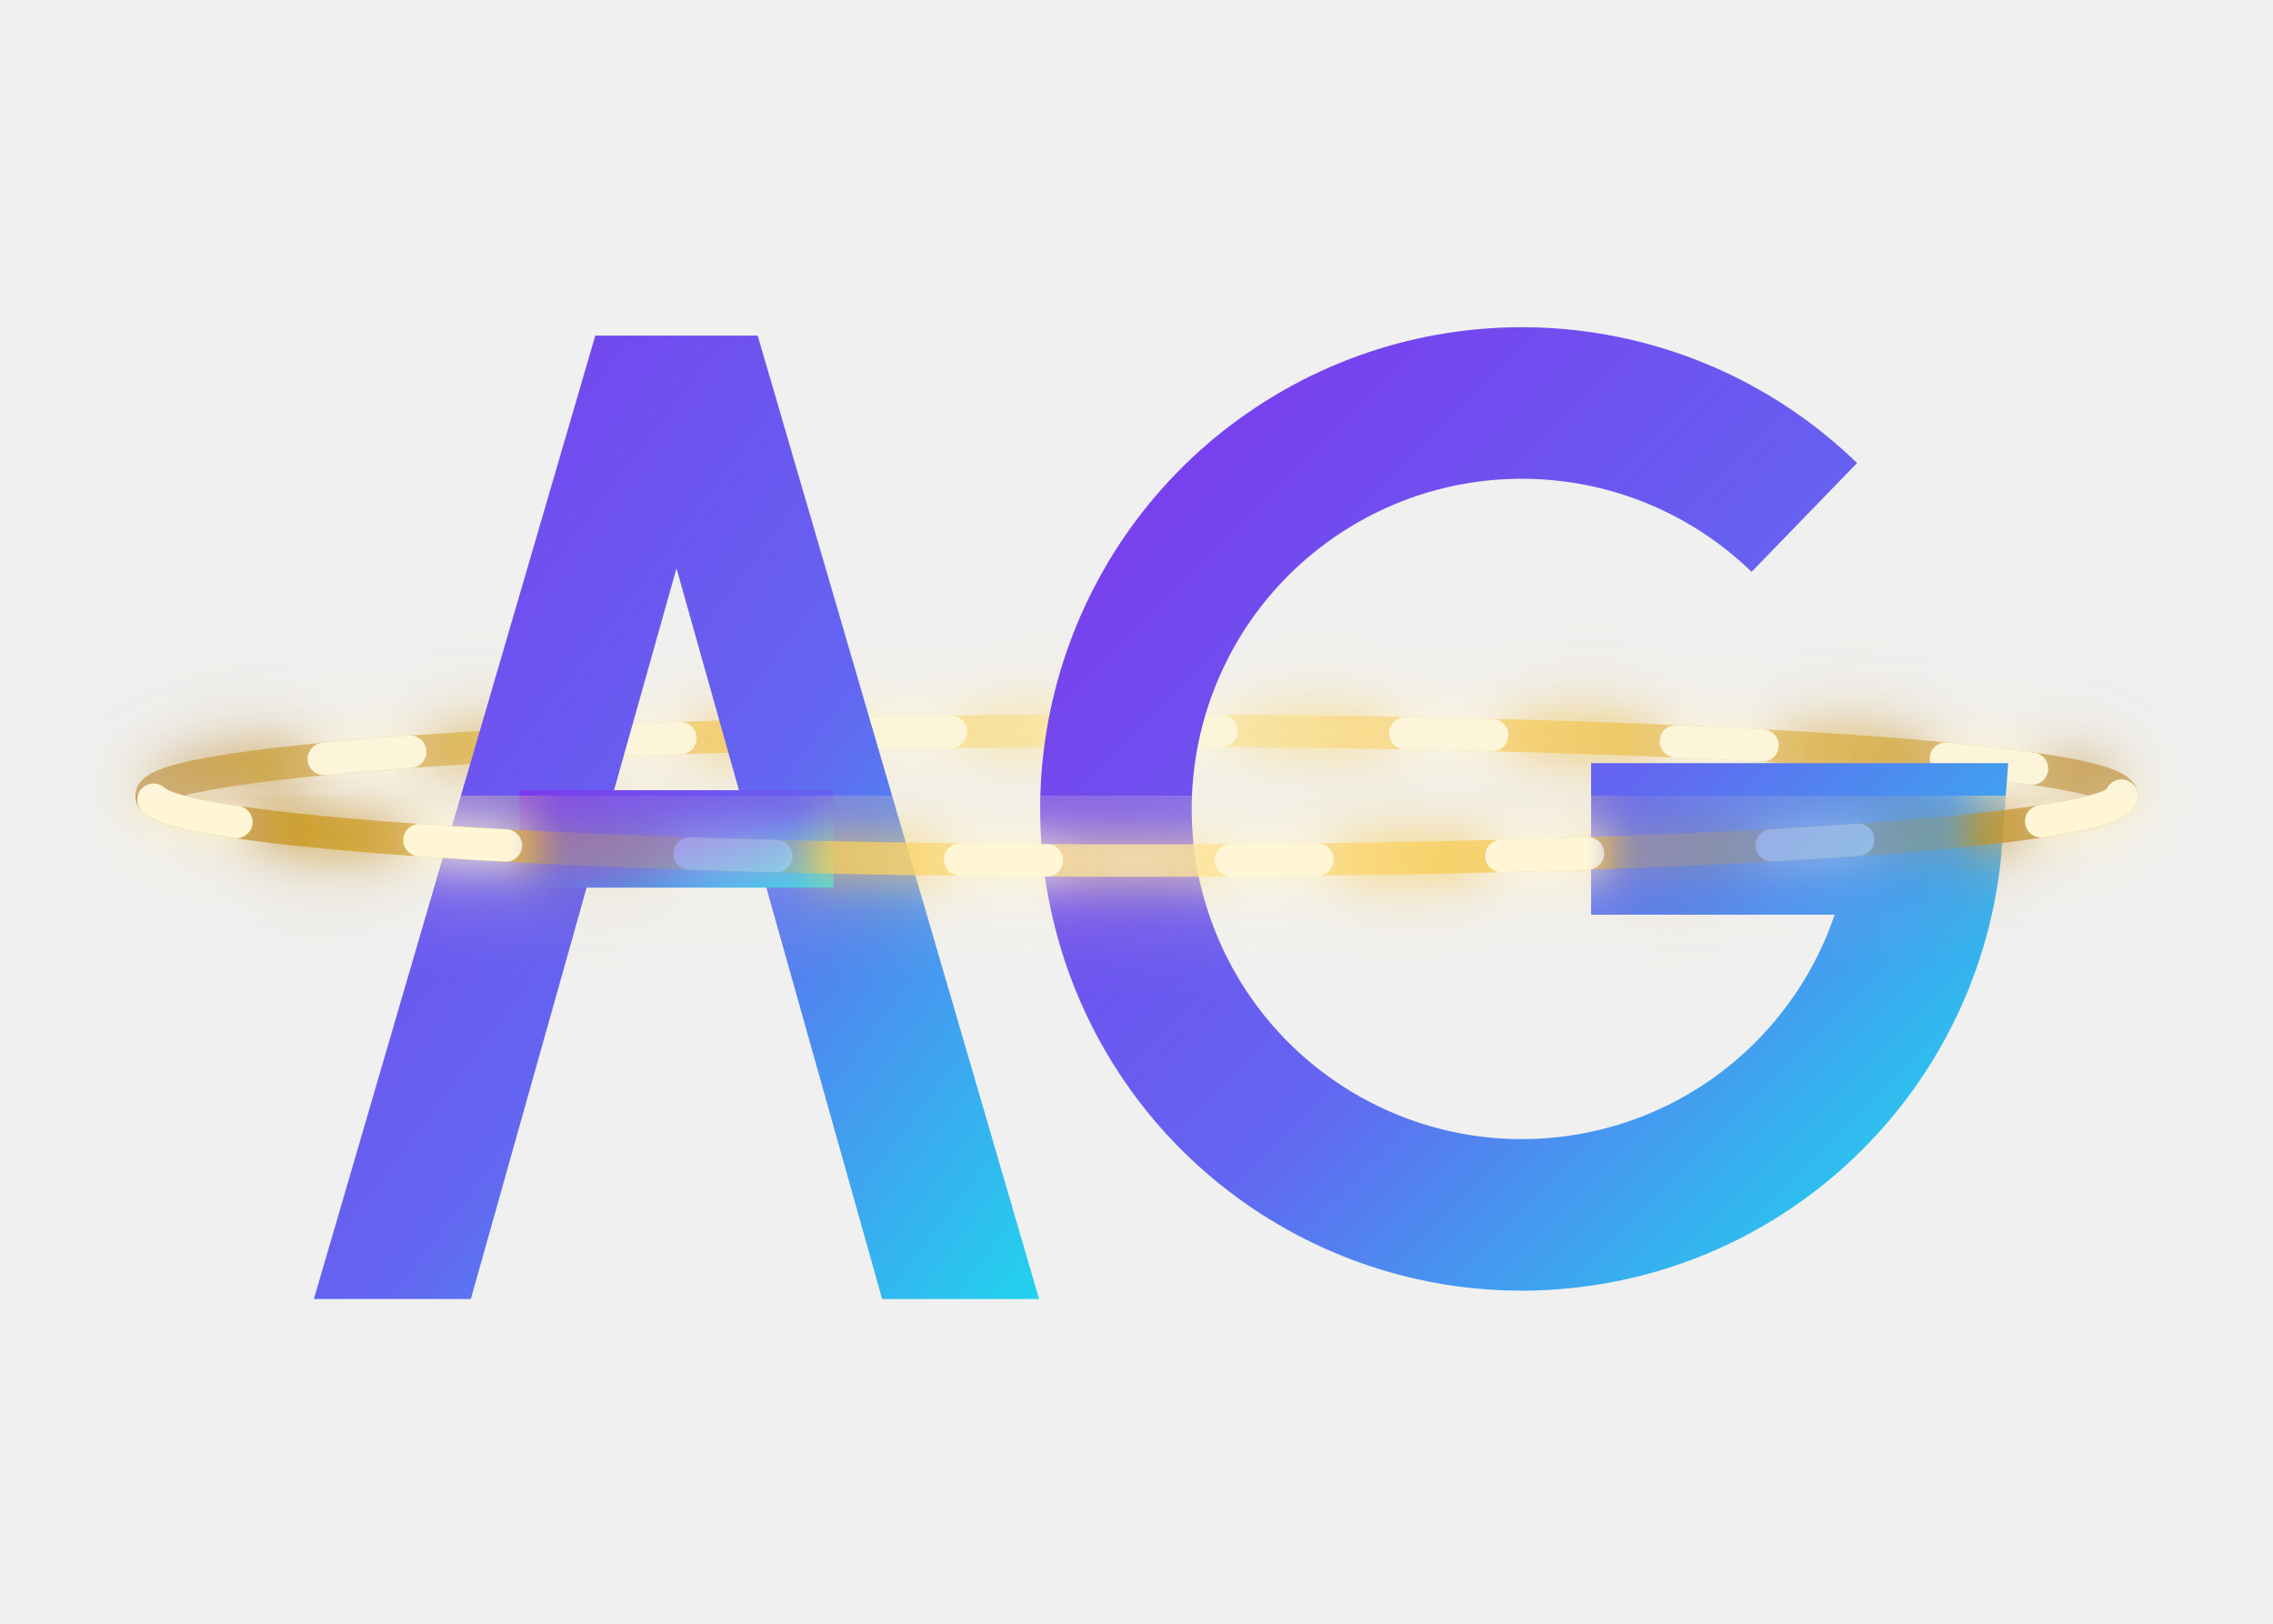
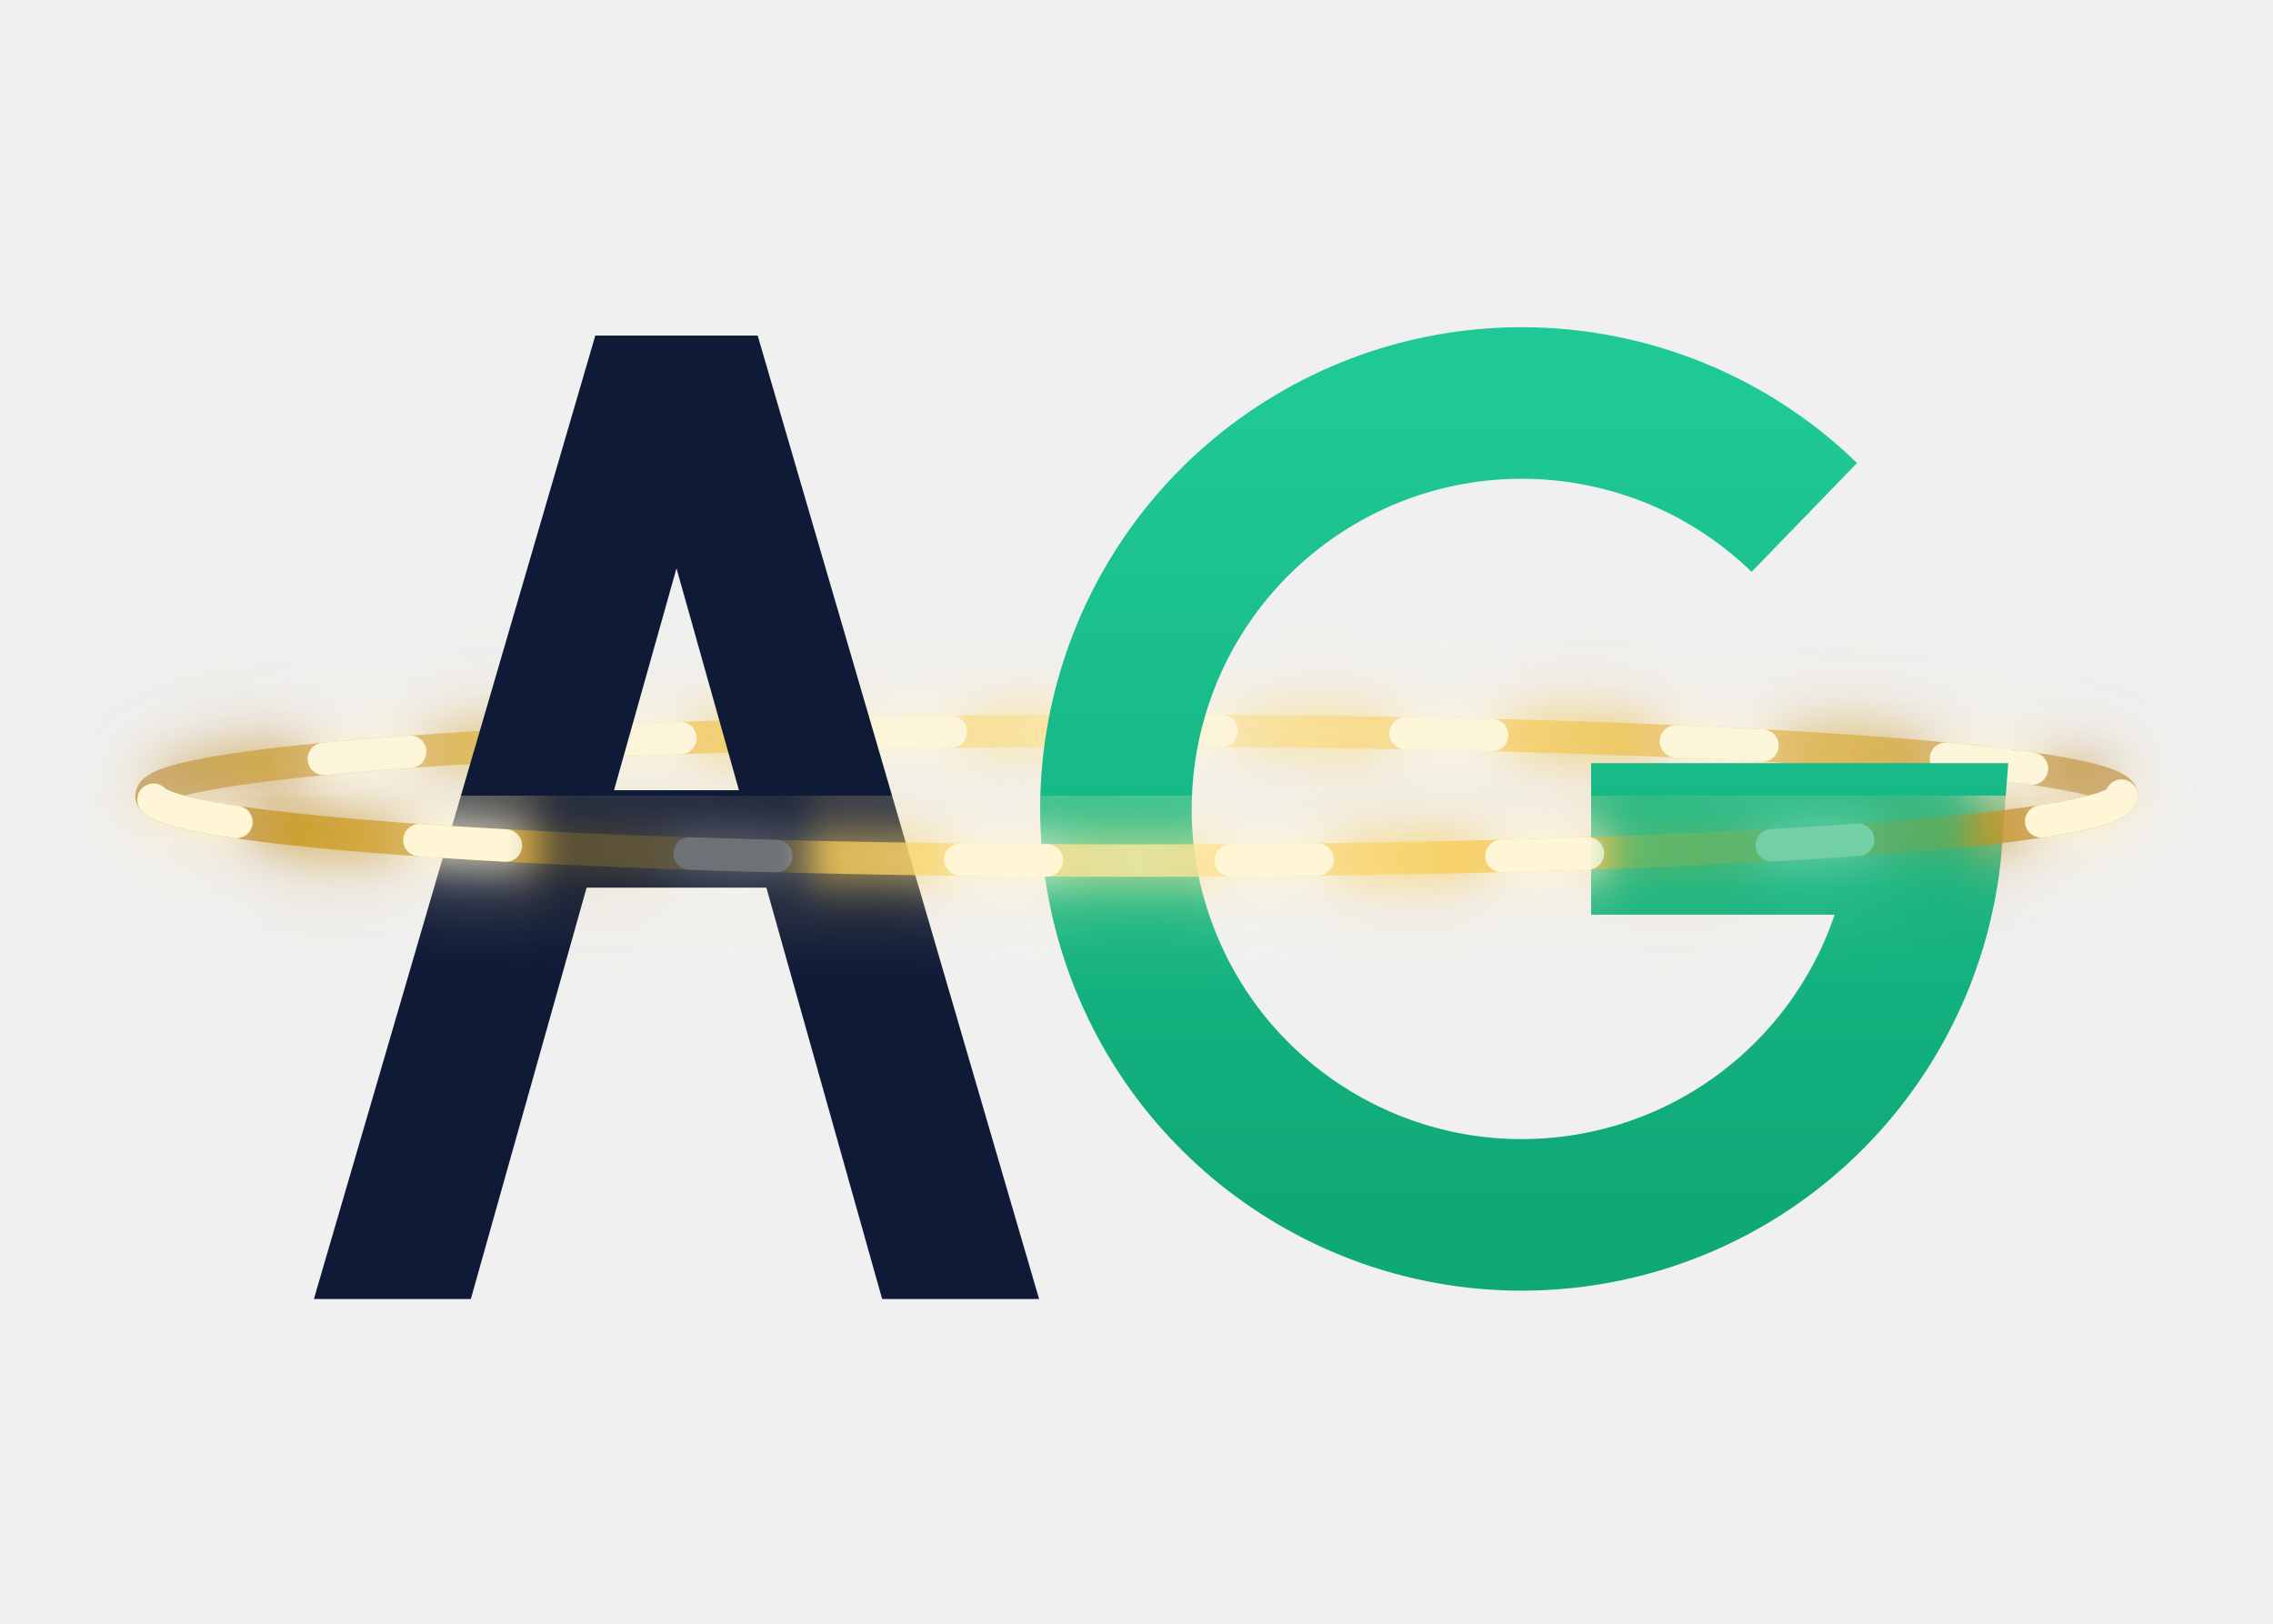
<svg xmlns="http://www.w3.org/2000/svg" viewBox="0 0 420 300" width="420" height="300" role="img" aria-labelledby="t">
  <defs>
-     <linearGradient id="ag-fill" x1="0" y1="0" x2="1" y2="1">
-       <stop offset="0" stop-color="#7C3AED" />
-       <stop offset="0.55" stop-color="#6366F1" />
-       <stop offset="1" stop-color="#22D3EE" />
+     <linearGradient id="gen-green" x1="0" y1="0" x2="0" y2="1">
+       <stop offset="0" stop-color="#1FC995" />
+       <stop offset="1" stop-color="#0FA877" />
    </linearGradient>
    <linearGradient id="gold" x1="0" y1="0" x2="1" y2="0">
      <stop offset="0" stop-color="#B8860B" />
      <stop offset="0.3" stop-color="#F5C542" />
      <stop offset="0.5" stop-color="#FFE9A3" />
      <stop offset="0.7" stop-color="#F5C542" />
      <stop offset="1" stop-color="#B8860B" />
    </linearGradient>
    <filter id="glow" x="-20%" y="-200%" width="140%" height="500%">
      <feGaussianBlur in="SourceGraphic" stdDeviation="4" result="b1" />
      <feGaussianBlur in="SourceGraphic" stdDeviation="9" result="b2" />
      <feMerge>
        <feMergeNode in="b2" />
        <feMergeNode in="b1" />
        <feMergeNode in="SourceGraphic" />
      </feMerge>
    </filter>
    <filter id="soft" x="-50%" y="-50%" width="200%" height="200%">
      <feGaussianBlur stdDeviation="3" />
    </filter>
    <clipPath id="back-half">
      <rect x="0" y="0" width="420" height="147" />
    </clipPath>
    <clipPath id="front-half">
      <rect x="0" y="147" width="420" height="153" />
    </clipPath>
    <mask id="midline-lighten" maskUnits="userSpaceOnUse" x="0" y="0" width="420" height="300">
      <rect width="420" height="300" fill="#fff" />
      <g fill="#000" fill-opacity="0.6" filter="url(#soft)">
        <rect x="100" y="140" width="50" height="30" rx="6" />
        <rect x="298" y="140" width="66" height="30" rx="6" />
      </g>
    </mask>
    <ellipse id="ring" cx="210" cy="147" rx="182" ry="12" pathLength="100" />
  </defs>
  <style>
+     .aura { fill: #0E1A36; }
+     @media (prefers-color-scheme: dark) { .aura { fill: #F4F6FA; } }
    .base  { fill: none; stroke: url(#gold); stroke-width: 6; opacity: .75; }
    .glint { fill: none; stroke: #FFF6D6; stroke-width: 6; stroke-linecap: round;
             stroke-dasharray: 16 34; animation: spin 3s linear infinite; }
    @keyframes spin { to { stroke-dashoffset: -100; } }
    @media (prefers-reduced-motion: reduce) { .glint { animation: none; } }
  </style>
  <g clip-path="url(#back-half)" filter="url(#glow)" opacity="0.85">
    <use href="#ring" class="base" />
    <use href="#ring" class="glint" />
  </g>
-   <g fill="url(#ag-fill)">
+   <g class="aura">
    <path d="M58 240 L110 62 H140 L192 240 H163 L125 105 L87 240 Z" />
    <rect x="96" y="146" width="58" height="18" />
  </g>
-   <path d="M339.4 95.6 A75 75 0 1 0 362 155 H300" fill="none" stroke="url(#ag-fill)" stroke-width="28" transform="translate(-6 0)" />
+   <path d="M339.4 95.6 A75 75 0 1 0 362 155 H300" fill="none" stroke="url(#gen-green)" stroke-width="28" transform="translate(-6 0)" />
  <g mask="url(#midline-lighten)">
    <g clip-path="url(#front-half)" filter="url(#glow)">
      <use href="#ring" class="base" />
      <use href="#ring" class="glint" />
    </g>
  </g>
</svg>
